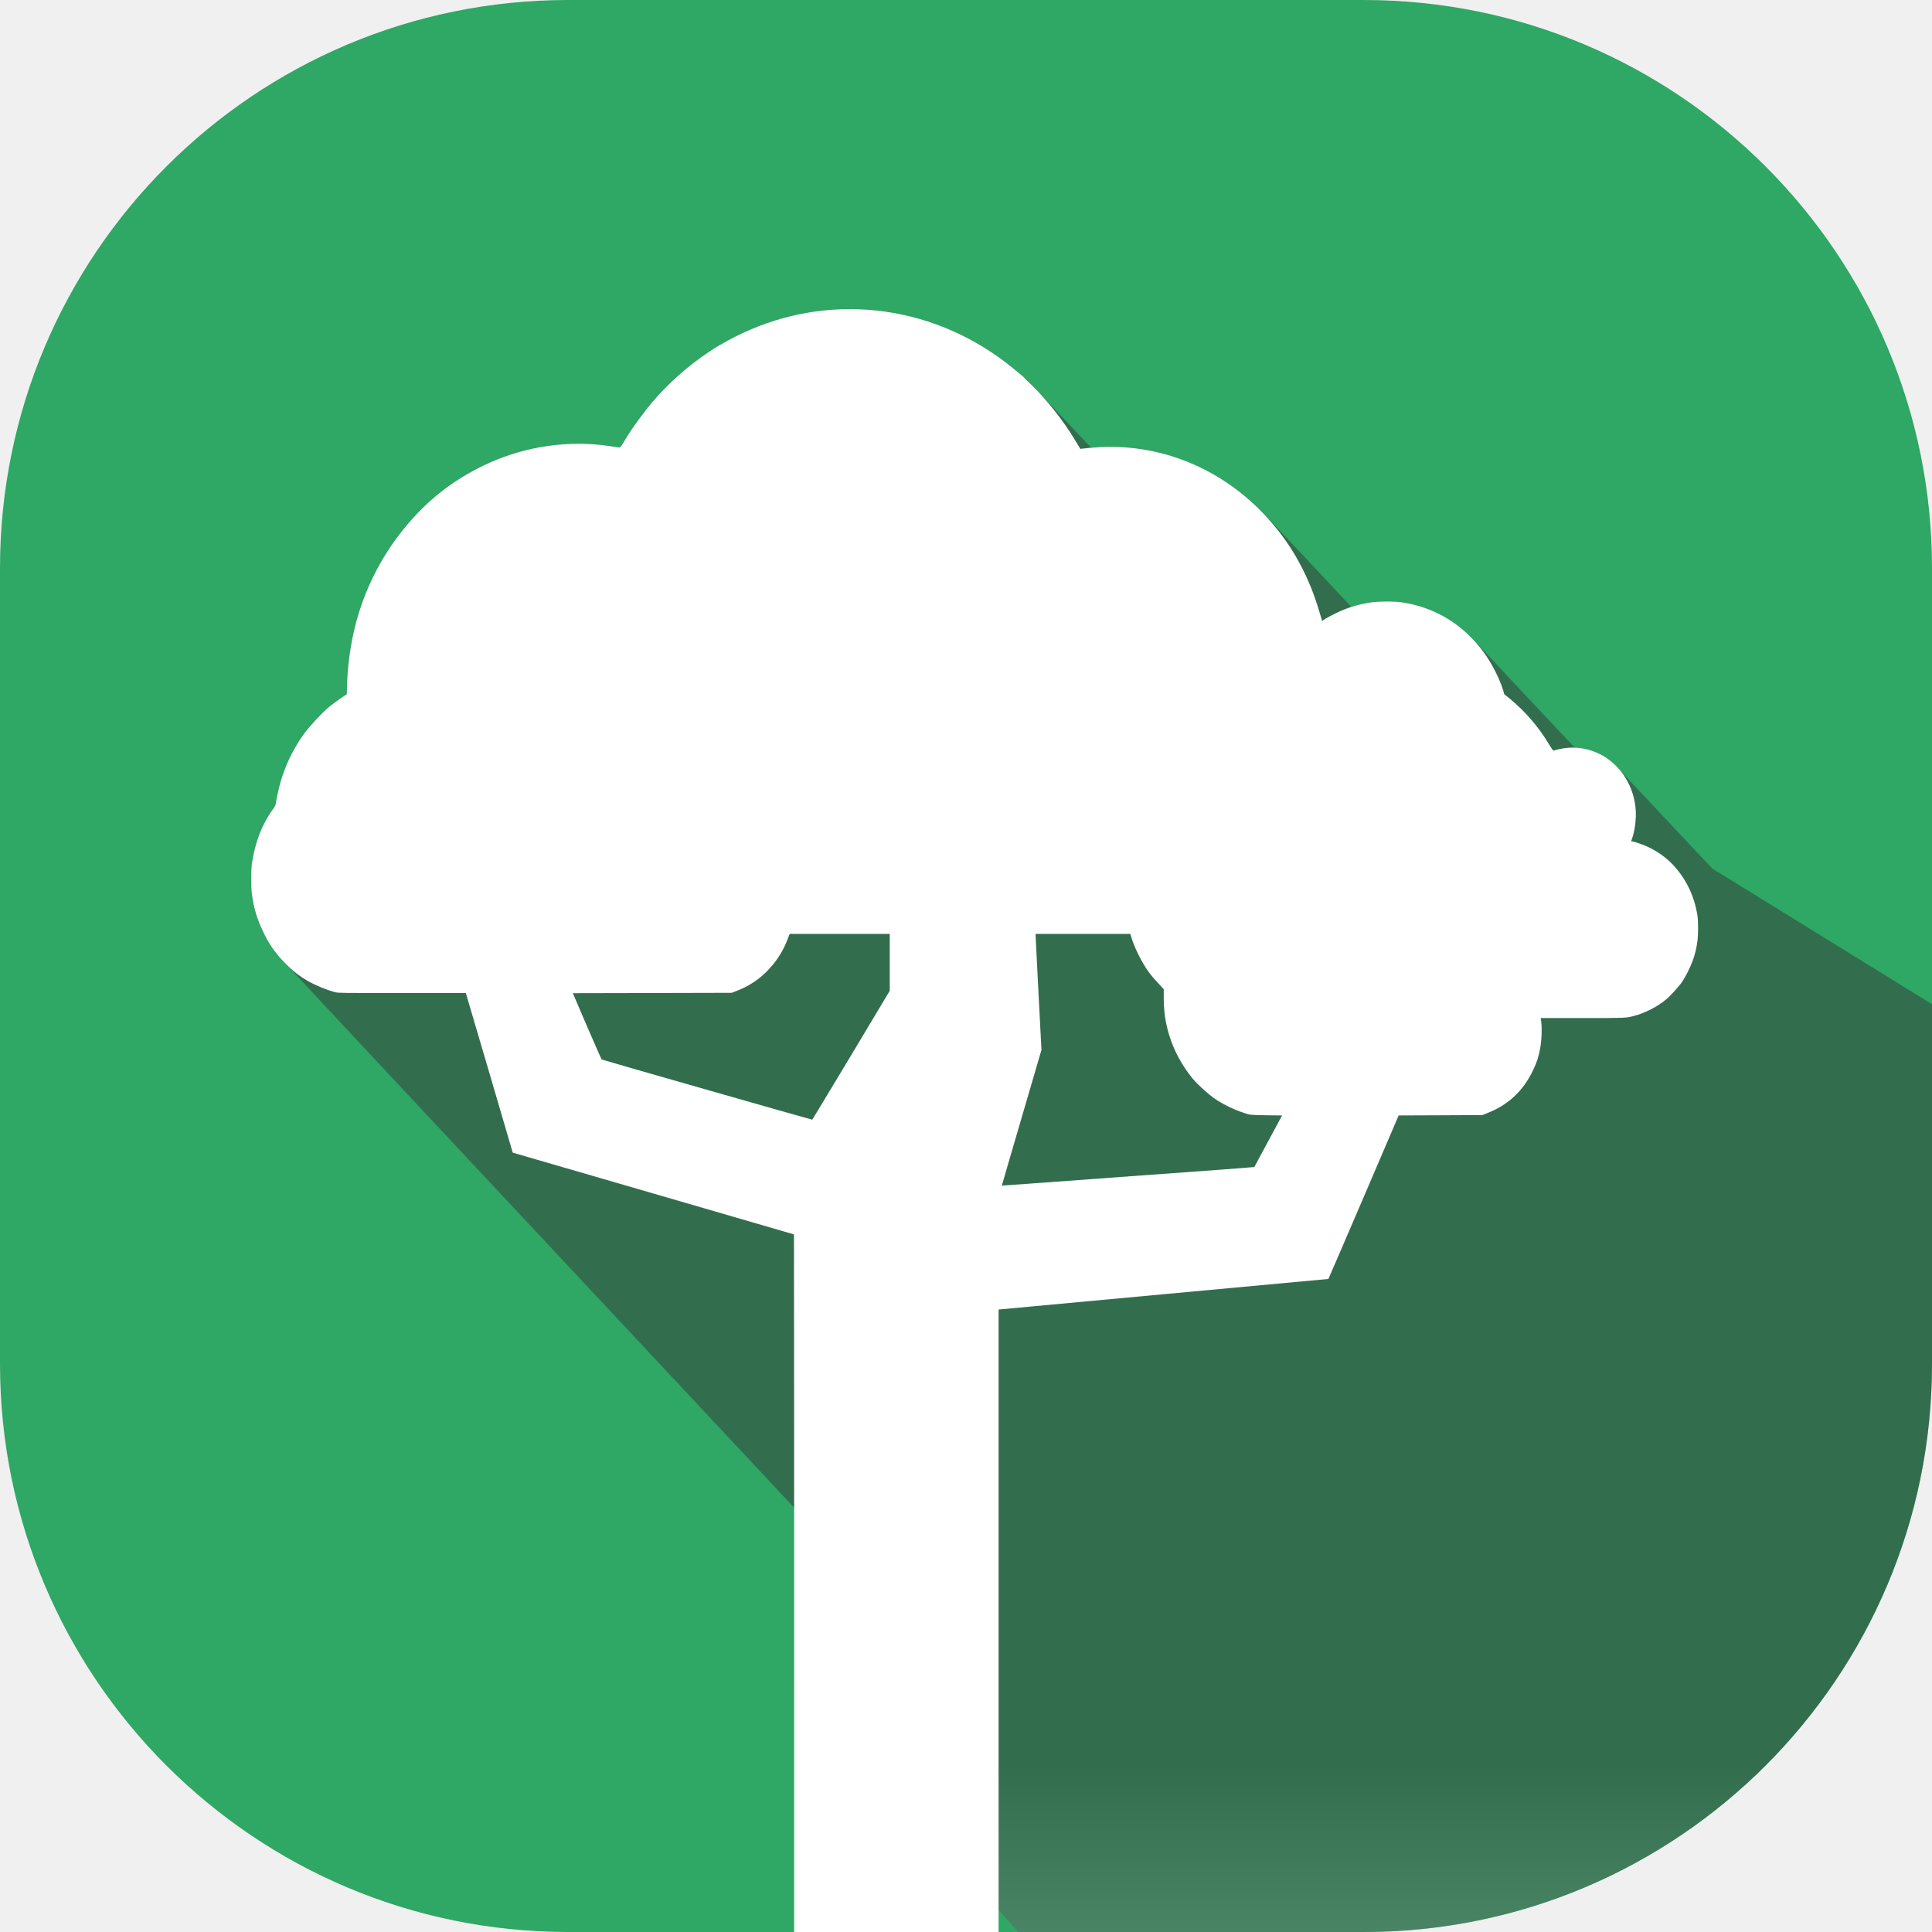
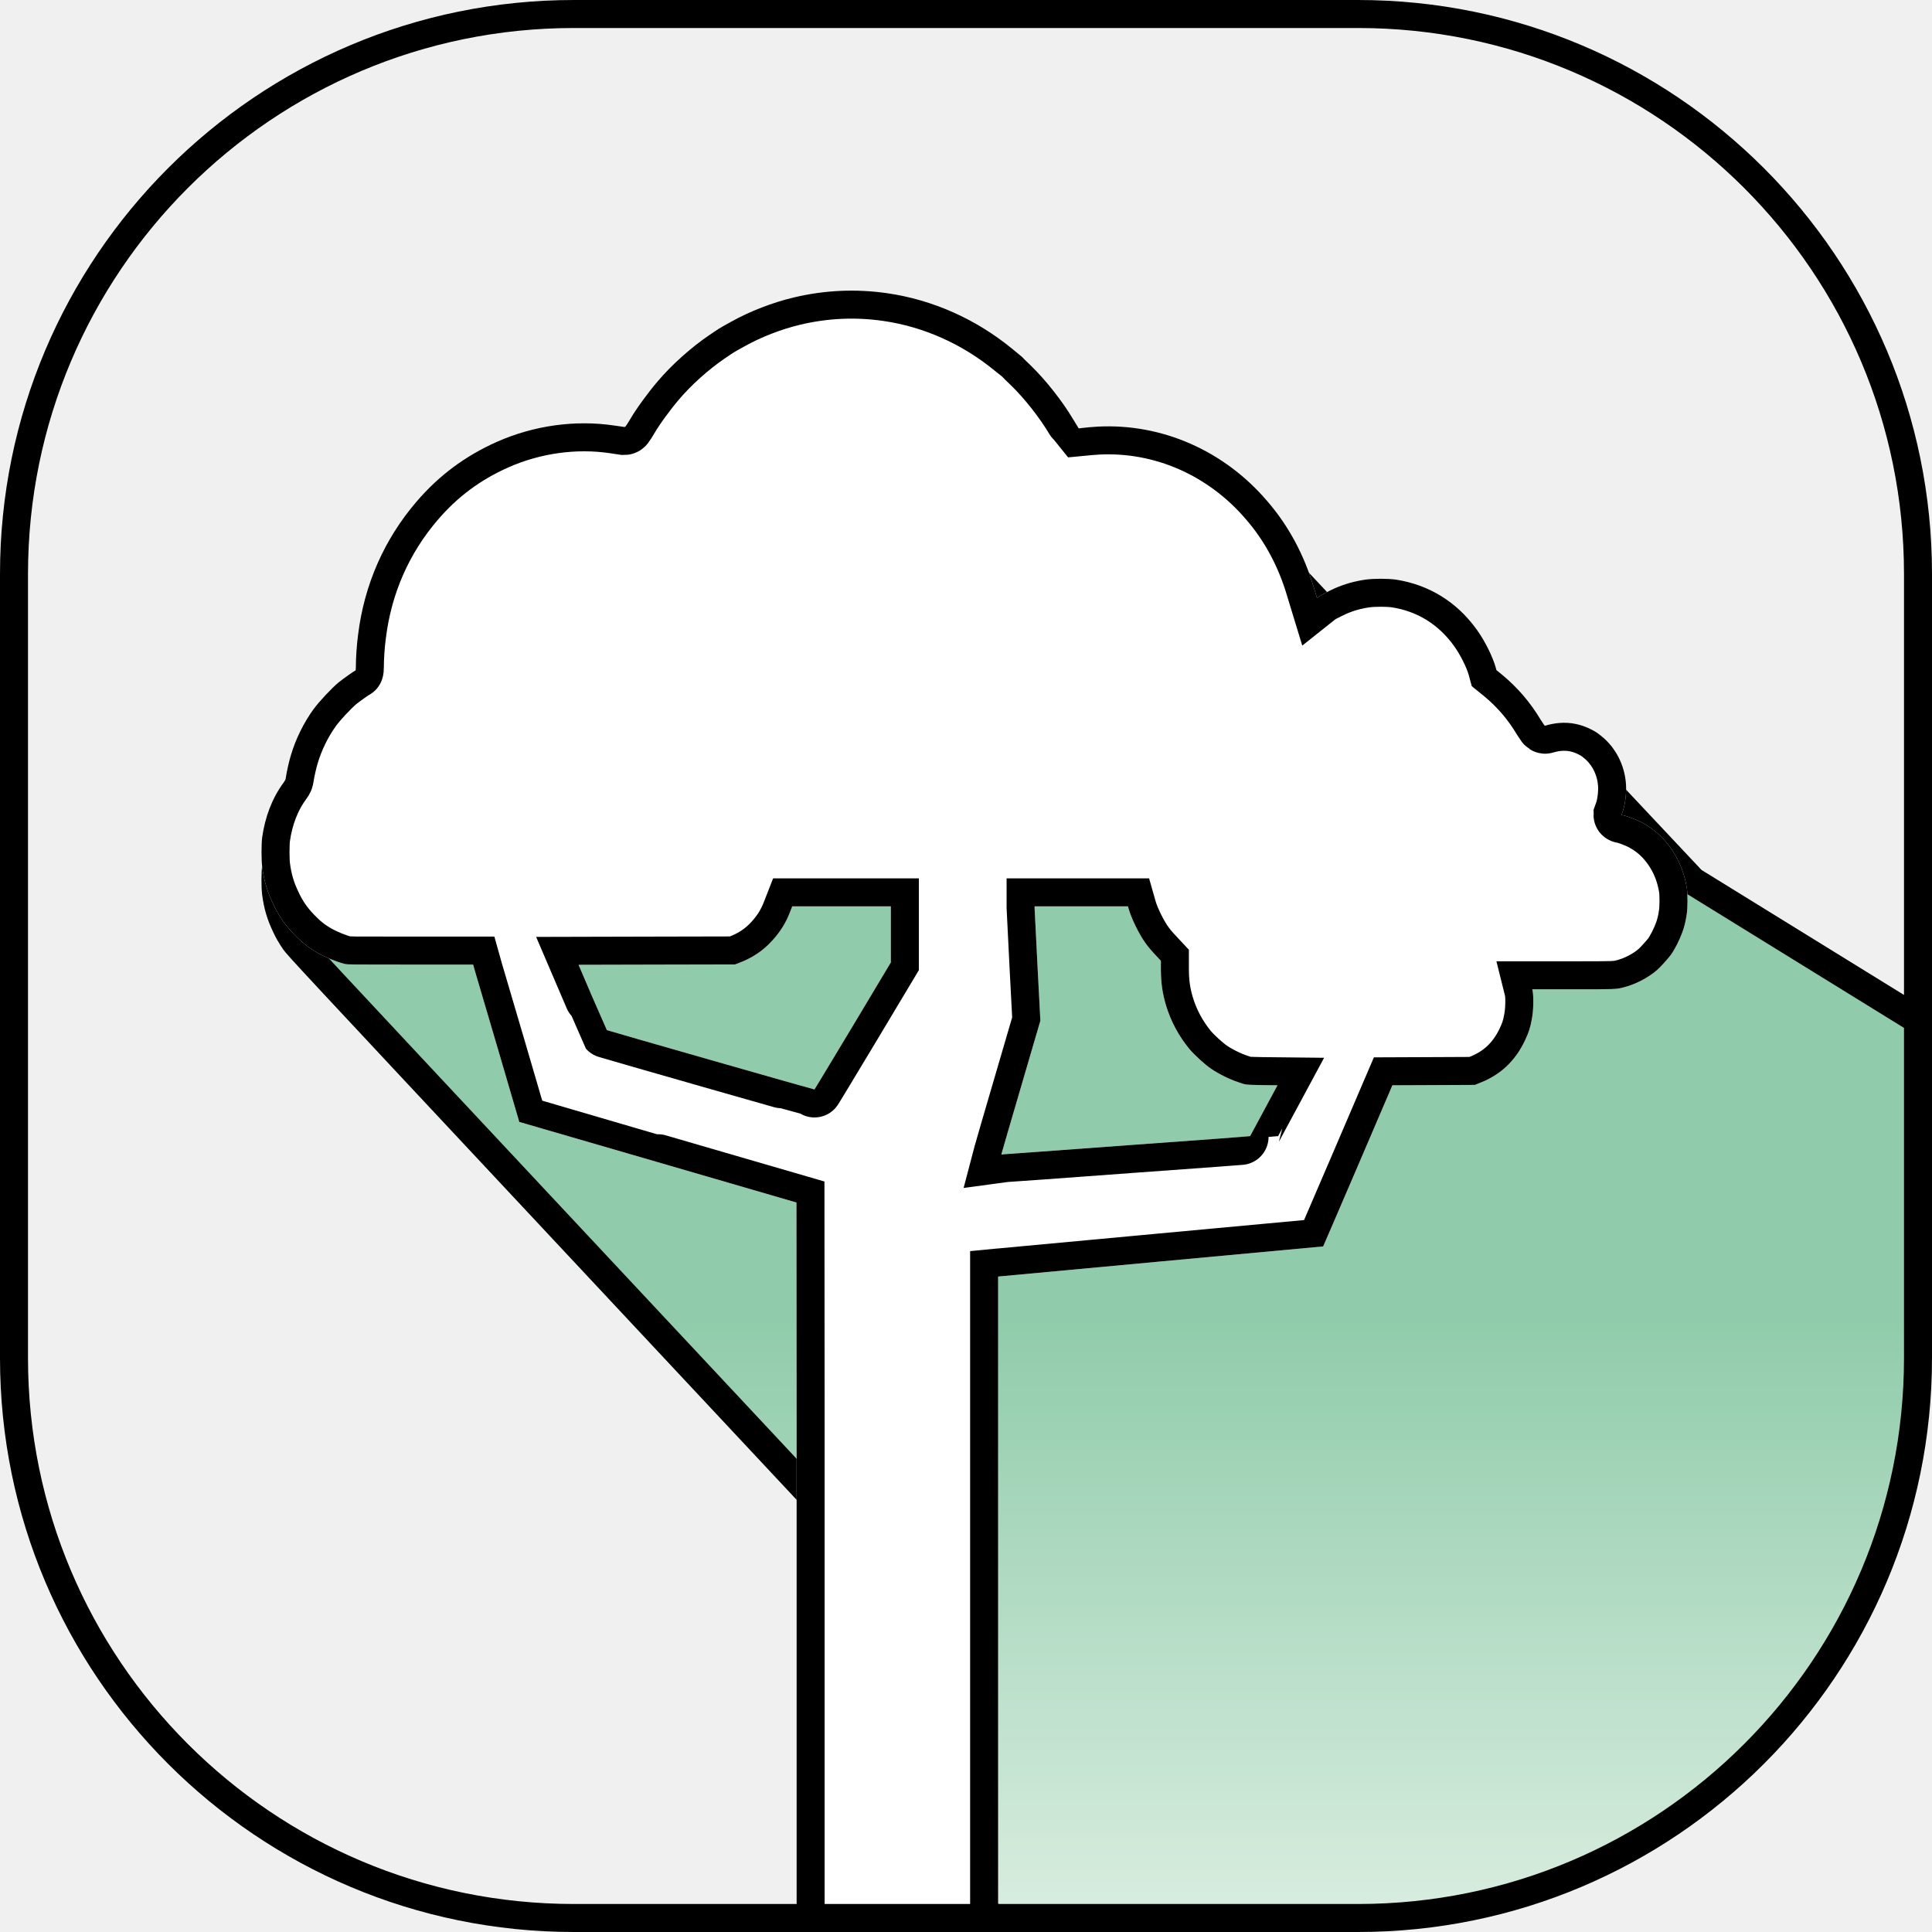
- <svg xmlns="http://www.w3.org/2000/svg" width="68" height="68" viewBox="0 0 68 68" fill="none">
-   <g clip-path="url(#clip0_27_55)">
-     <rect width="68" height="68" rx="20" fill="#2FA765" />
-     <path d="M33.425 65.26L27.957 59.408V56.239V53.07L18.853 43.336C10.172 34.056 9.748 33.603 9.62 33.415C9.445 33.155 9.366 33.019 9.257 32.786C9.045 32.345 8.929 31.956 8.863 31.451C8.832 31.211 8.832 30.654 8.863 30.408C8.966 29.675 9.22 29.008 9.614 28.47C9.693 28.36 9.699 28.34 9.711 28.256C9.736 28.081 9.82 27.692 9.887 27.479C10.057 26.902 10.342 26.318 10.7 25.826C10.906 25.547 11.336 25.087 11.591 24.873C11.778 24.724 12.172 24.445 12.197 24.445C12.203 24.445 12.209 24.387 12.209 24.316C12.209 24.005 12.239 23.532 12.288 23.175C12.506 21.387 13.221 19.76 14.379 18.412C15.185 17.472 16.125 16.779 17.246 16.28C18.562 15.697 20.035 15.489 21.435 15.697C21.605 15.723 21.762 15.742 21.793 15.749C21.835 15.749 21.841 15.749 22.011 15.463C22.235 15.081 22.66 14.504 22.981 14.129C23.484 13.532 24.181 12.91 24.83 12.469C25.193 12.223 25.169 12.236 25.612 11.99C26.278 11.62 27.085 11.303 27.86 11.121C28.952 10.862 30.067 10.81 31.189 10.972C32.819 11.206 34.371 11.899 35.674 12.981C35.862 13.137 36.129 13.37 36.268 13.506C36.402 13.636 36.935 14.2 37.456 14.751L38.396 15.749L38.723 15.736C40.748 15.632 42.761 16.403 44.264 17.861C44.379 17.971 45.173 18.807 46.022 19.715L47.568 21.367L47.622 21.341C47.725 21.302 48.059 21.231 48.277 21.199C48.586 21.16 49.041 21.16 49.344 21.199C50.138 21.322 50.865 21.64 51.441 22.125C51.69 22.333 51.775 22.417 53.587 24.361L55.418 26.305L55.569 26.325C55.836 26.351 56.066 26.422 56.315 26.545C56.484 26.63 56.557 26.681 56.721 26.811C56.8 26.882 58.024 28.178 60.267 30.57L72.717 38.256V56.833V69.543L71.088 74.757H65.547H52.185H41.756L33.425 65.26Z" fill="url(#paint0_linear_27_55)" fill-opacity="0.5" />
-     <path d="M27.951 51.431L27.945 43.447L22.999 42.008C20.277 41.217 18.052 40.569 18.046 40.569C18.046 40.563 17.701 39.396 17.283 37.964C16.864 36.538 16.488 35.275 16.458 35.164L16.398 34.951H14.167C11.96 34.951 11.936 34.951 11.809 34.925C11.524 34.853 11.124 34.691 10.851 34.536C10.499 34.335 10.269 34.147 9.966 33.829C9.669 33.518 9.439 33.181 9.257 32.786C9.045 32.345 8.929 31.956 8.863 31.451C8.832 31.211 8.832 30.654 8.863 30.408C8.966 29.675 9.22 29.008 9.614 28.47C9.693 28.36 9.699 28.34 9.711 28.256C9.736 28.081 9.82 27.692 9.887 27.479C10.057 26.902 10.342 26.318 10.7 25.826C10.906 25.547 11.336 25.087 11.591 24.873C11.778 24.724 12.172 24.445 12.197 24.445C12.203 24.445 12.209 24.387 12.209 24.316C12.209 24.005 12.239 23.532 12.288 23.175C12.506 21.387 13.221 19.76 14.379 18.412C15.185 17.472 16.125 16.779 17.246 16.28C18.562 15.697 20.035 15.489 21.435 15.697C21.605 15.723 21.762 15.742 21.793 15.749C21.835 15.749 21.841 15.749 22.011 15.463C22.235 15.081 22.66 14.504 22.981 14.129C23.484 13.532 24.181 12.91 24.83 12.469C25.193 12.223 25.169 12.236 25.612 11.99C26.278 11.62 27.085 11.303 27.86 11.121C28.952 10.862 30.067 10.81 31.189 10.972C32.807 11.206 34.353 11.893 35.656 12.962C35.832 13.104 35.989 13.234 36.002 13.247C36.008 13.26 36.153 13.403 36.317 13.558C36.856 14.083 37.438 14.822 37.832 15.483C37.935 15.651 38.02 15.794 38.026 15.8C38.026 15.8 38.099 15.794 38.184 15.781C38.269 15.768 38.505 15.749 38.711 15.736C40.996 15.619 43.215 16.591 44.755 18.393C45.519 19.274 46.082 20.324 46.428 21.503L46.537 21.86L46.586 21.821C46.658 21.763 46.961 21.607 47.173 21.51C47.531 21.354 47.877 21.257 48.277 21.199C48.586 21.16 49.041 21.16 49.344 21.199C50.532 21.38 51.532 21.996 52.247 22.994C52.526 23.383 52.793 23.914 52.914 24.322L52.944 24.433L53.151 24.601C53.69 25.048 54.151 25.58 54.527 26.208C54.642 26.39 54.666 26.429 54.69 26.416C55.26 26.247 55.8 26.286 56.315 26.545C56.497 26.636 56.563 26.681 56.757 26.843C57.2 27.226 57.497 27.79 57.563 28.412C57.6 28.736 57.557 29.163 57.461 29.462C57.436 29.539 57.412 29.604 57.412 29.604C57.412 29.611 57.448 29.617 57.491 29.623C57.636 29.656 57.939 29.773 58.103 29.857C58.412 30.019 58.642 30.194 58.861 30.414C59.34 30.92 59.637 31.529 59.746 32.235C59.776 32.443 59.776 32.935 59.74 33.149C59.715 33.35 59.655 33.603 59.588 33.784C59.491 34.056 59.315 34.406 59.17 34.607C59.067 34.743 58.794 35.048 58.679 35.145C58.352 35.43 57.891 35.663 57.473 35.767C57.218 35.832 57.182 35.832 55.672 35.832H54.224L54.236 35.884C54.278 36.124 54.266 36.597 54.211 36.882C54.157 37.193 54.096 37.381 53.963 37.66C53.611 38.405 53.066 38.91 52.302 39.195L52.175 39.247L50.702 39.254L49.228 39.26L47.998 42.131C47.319 43.712 46.761 45.008 46.755 45.015C46.755 45.015 44.173 45.255 41.021 45.546C37.869 45.838 35.262 46.078 35.22 46.084L35.147 46.091V52.753V74.757H32.305L27.951 75.083V51.431ZM39.802 41.399C42.191 41.23 44.149 41.081 44.149 41.075C44.149 41.068 44.373 40.66 44.64 40.161L45.125 39.26L44.567 39.254C43.961 39.241 43.997 39.247 43.706 39.144C43.397 39.04 43.021 38.852 42.755 38.67C42.512 38.502 42.166 38.184 41.978 37.964C41.591 37.491 41.312 36.966 41.142 36.402C41.015 35.968 40.966 35.625 40.96 35.145V34.815L40.809 34.653C40.609 34.439 40.524 34.341 40.408 34.179C40.184 33.868 39.911 33.318 39.808 32.955L39.784 32.87H38.117H36.45V32.935C36.45 32.974 36.499 33.894 36.553 34.983L36.656 36.953L35.983 39.254C35.614 40.517 35.298 41.593 35.286 41.645L35.262 41.736L35.359 41.723C35.414 41.723 37.414 41.574 39.802 41.399ZM29.958 37.141L31.316 34.873V33.868V32.87H29.558H27.794L27.733 33.026C27.582 33.434 27.376 33.771 27.079 34.095C26.751 34.458 26.351 34.724 25.854 34.905L25.751 34.944L22.956 34.951L20.162 34.957L20.659 36.117C20.938 36.759 21.168 37.284 21.174 37.29C21.186 37.303 28.552 39.409 28.588 39.409C28.588 39.416 29.206 38.392 29.958 37.141Z" fill="white" />
+ <svg xmlns="http://www.w3.org/2000/svg" xmlns:xlink="http://www.w3.org/1999/xlink" width="69" height="69" viewBox="0 0 69 69" fill="none">
+   <g clip-path="url(#clip0_30_6)">
+     <use xlink:href="#stroke0_30_6" fill="url(#paint0_linear_30_6)" fill-opacity="0.5" />
+     <mask id="stroke1_30_6" fill="white">
+       <use xlink:href="#stroke0_30_6" />
+     </mask>
+     <path d="M32.5 66.5L28.457 59.908V56.739V53.57L19.353 43.836C10.672 34.556 10.248 34.102 10.12 33.914C9.945 33.655 9.866 33.519 9.757 33.286C9.545 32.845 9.429 32.456 9.363 31.951C9.332 31.711 9.332 31.154 9.363 30.908C9.466 30.175 9.72 29.508 10.114 28.97C10.193 28.86 10.199 28.84 10.211 28.756C10.236 28.581 10.32 28.192 10.387 27.978C10.557 27.402 10.842 26.818 11.199 26.326C11.405 26.047 11.836 25.587 12.091 25.373C12.278 25.224 12.672 24.945 12.697 24.945C12.703 24.945 12.709 24.887 12.709 24.816C12.709 24.505 12.739 24.032 12.788 23.675C13.006 21.887 13.721 20.26 14.879 18.912C15.685 17.972 16.625 17.279 17.746 16.78C19.062 16.197 20.535 15.989 21.935 16.197C22.105 16.223 22.262 16.242 22.293 16.248C22.335 16.248 22.341 16.248 22.511 15.963C22.735 15.581 23.159 15.004 23.481 14.628C23.984 14.032 24.681 13.41 25.33 12.969C25.693 12.723 25.669 12.736 26.112 12.49C26.778 12.12 27.585 11.803 28.36 11.621C29.452 11.362 30.567 11.31 31.688 11.472C33.319 11.706 34.871 12.399 36.174 13.481C36.362 13.637 36.629 13.87 36.768 14.006C36.902 14.136 37.435 14.7 37.956 15.251L38.896 16.248L39.223 16.235C41.248 16.132 43.261 16.903 44.764 18.361C44.879 18.471 45.673 19.307 46.522 20.215L48.068 21.867L48.122 21.841C48.225 21.802 48.559 21.731 48.777 21.699C49.086 21.66 49.541 21.66 49.844 21.699C50.638 21.822 51.365 22.139 51.941 22.625C52.19 22.833 52.274 22.917 54.087 24.861L55.918 26.805L56.069 26.825C56.336 26.851 56.566 26.922 56.815 27.045C56.984 27.129 57.057 27.181 57.221 27.311C57.3 27.382 58.524 28.678 60.767 31.07L73.217 38.756V57.333V70.043L71.588 75.257H66.047H52.685H42.256L32.5 66.5Z" stroke-width="2" stroke="black" mask="url(#stroke1_30_6)" />
+     <use xlink:href="#stroke2_30_6" fill="white" />
+     <mask id="stroke3_30_6" fill="white">
+       <use xlink:href="#stroke2_30_6" />
+     </mask>
+     <path d="M28.451 50.931L28.445 42.947L23.499 41.508C20.777 40.717 18.552 40.069 18.546 40.069C18.546 40.063 18.201 38.896 17.783 37.464C17.364 36.038 16.988 34.775 16.958 34.664L16.898 34.45H14.667C12.46 34.45 12.436 34.45 12.309 34.425C12.024 34.353 11.624 34.191 11.351 34.036C10.999 33.835 10.769 33.647 10.466 33.329C10.169 33.018 9.939 32.681 9.757 32.286C9.545 31.845 9.429 31.456 9.363 30.951C9.332 30.711 9.332 30.154 9.363 29.908C9.466 29.175 9.72 28.508 10.114 27.97C10.193 27.86 10.199 27.84 10.211 27.756C10.236 27.581 10.32 27.192 10.387 26.978C10.557 26.402 10.842 25.818 11.199 25.326C11.405 25.047 11.836 24.587 12.091 24.373C12.278 24.224 12.672 23.945 12.697 23.945C12.703 23.945 12.709 23.887 12.709 23.816C12.709 23.505 12.739 23.032 12.788 22.675C13.006 20.887 13.721 19.26 14.879 17.912C15.685 16.972 16.625 16.279 17.746 15.78C19.062 15.197 20.535 14.989 21.935 15.197C22.105 15.223 22.262 15.242 22.293 15.248C22.335 15.248 22.341 15.248 22.511 14.963C22.735 14.581 23.159 14.004 23.481 13.628C23.984 13.032 24.681 12.41 25.33 11.969C25.693 11.723 25.669 11.736 26.112 11.49C26.778 11.12 27.585 10.803 28.36 10.621C29.452 10.362 30.567 10.31 31.688 10.472C33.307 10.706 34.853 11.393 36.156 12.462C36.332 12.604 36.489 12.734 36.502 12.747C36.508 12.76 36.653 12.902 36.817 13.058C37.356 13.583 37.938 14.322 38.332 14.983C38.435 15.151 38.52 15.294 38.526 15.3C38.526 15.3 38.599 15.294 38.684 15.281C38.769 15.268 39.005 15.248 39.211 15.236C41.496 15.119 43.715 16.091 45.255 17.893C46.019 18.774 46.582 19.824 46.928 21.003L47.037 21.36L47.086 21.321C47.158 21.262 47.461 21.107 47.673 21.01C48.031 20.854 48.377 20.757 48.777 20.699C49.086 20.66 49.541 20.66 49.844 20.699C51.032 20.88 52.032 21.496 52.747 22.494C53.026 22.883 53.293 23.414 53.414 23.822L53.444 23.933L53.651 24.101C54.19 24.548 54.651 25.079 55.026 25.708C55.142 25.89 55.166 25.928 55.19 25.916C55.76 25.747 56.3 25.786 56.815 26.045C56.997 26.136 57.063 26.181 57.257 26.343C57.7 26.726 57.997 27.289 58.063 27.912C58.1 28.236 58.057 28.663 57.961 28.961C57.936 29.039 57.912 29.104 57.912 29.104C57.912 29.11 57.948 29.117 57.991 29.123C58.136 29.156 58.439 29.273 58.603 29.357C58.912 29.519 59.142 29.694 59.361 29.914C59.84 30.419 60.137 31.029 60.246 31.735C60.276 31.942 60.276 32.435 60.24 32.649C60.215 32.85 60.155 33.102 60.088 33.284C59.991 33.556 59.815 33.906 59.67 34.107C59.567 34.243 59.294 34.548 59.179 34.645C58.852 34.93 58.391 35.163 57.973 35.267C57.718 35.332 57.682 35.332 56.172 35.332H54.723L54.736 35.384C54.778 35.623 54.766 36.096 54.711 36.382C54.657 36.693 54.596 36.881 54.463 37.159C54.111 37.905 53.566 38.41 52.802 38.695L52.675 38.747L51.202 38.754L49.728 38.76L48.498 41.631C47.819 43.212 47.261 44.508 47.255 44.515C47.255 44.515 44.673 44.755 41.521 45.046C38.369 45.338 35.762 45.578 35.72 45.584L35.647 45.591V52.253V74.257H32.805L28.451 74.583V50.931ZM40.302 40.899C42.691 40.73 44.649 40.581 44.649 40.575C44.649 40.568 44.873 40.16 45.14 39.661L45.625 38.76L45.067 38.754C44.461 38.741 44.497 38.747 44.206 38.643C43.897 38.54 43.521 38.352 43.254 38.17C43.012 38.002 42.666 37.684 42.478 37.464C42.091 36.991 41.812 36.466 41.642 35.902C41.515 35.468 41.466 35.124 41.46 34.645V34.314L41.309 34.152C41.108 33.938 41.024 33.841 40.908 33.679C40.684 33.368 40.411 32.817 40.308 32.454L40.284 32.37H38.617H36.95V32.435C36.95 32.474 36.999 33.394 37.053 34.483L37.156 36.453L36.483 38.754C36.114 40.017 35.798 41.093 35.786 41.145L35.762 41.236L35.859 41.223C35.913 41.223 37.914 41.074 40.302 40.899ZM30.458 36.641L31.816 34.373V33.368V32.37H30.058H28.294L28.233 32.526C28.082 32.934 27.875 33.271 27.578 33.595C27.251 33.958 26.851 34.224 26.354 34.405L26.251 34.444L23.456 34.45L20.662 34.457L21.159 35.617C21.438 36.258 21.668 36.783 21.674 36.79C21.686 36.803 29.052 38.909 29.088 38.909C29.088 38.916 29.706 37.892 30.458 36.641Z" stroke-width="2" stroke="black" mask="url(#stroke3_30_6)" />
  </g>
+   <rect x="0.5" y="0.5" width="68" height="68" rx="20" stroke="black" stroke-linejoin="round" />
  <defs>
-     <linearGradient id="paint0_linear_27_55" x1="40.779" y1="10.88" x2="40.779" y2="74.757" gradientUnits="userSpaceOnUse">
-       <stop offset="0.8" stop-color="#353535" />
-       <stop offset="1" stop-color="#999999" />
+     <linearGradient id="paint0_linear_30_6" x1="41.279" y1="11.38" x2="41.279" y2="75.257" gradientUnits="userSpaceOnUse">
+       <stop offset="0.557" stop-color="#2FA765" />
+       <stop offset="1" stop-color="#F0FFF1" />
    </linearGradient>
-     <clipPath id="clip0_27_55">
-       <rect width="68" height="68" rx="20" fill="white" />
+     <clipPath id="clip0_30_6">
+       <rect x="0.5" y="0.5" width="68" height="68" rx="20" fill="white" />
    </clipPath>
+     <path id="stroke0_30_6" d="M32.5 66.5L28.457 59.908V56.739V53.57L19.353 43.836C10.672 34.556 10.248 34.102 10.12 33.914C9.945 33.655 9.866 33.519 9.757 33.286C9.545 32.845 9.429 32.456 9.363 31.951C9.332 31.711 9.332 31.154 9.363 30.908C9.466 30.175 9.72 29.508 10.114 28.97C10.193 28.86 10.199 28.84 10.211 28.756C10.236 28.581 10.32 28.192 10.387 27.978C10.557 27.402 10.842 26.818 11.199 26.326C11.405 26.047 11.836 25.587 12.091 25.373C12.278 25.224 12.672 24.945 12.697 24.945C12.703 24.945 12.709 24.887 12.709 24.816C12.709 24.505 12.739 24.032 12.788 23.675C13.006 21.887 13.721 20.26 14.879 18.912C15.685 17.972 16.625 17.279 17.746 16.78C19.062 16.197 20.535 15.989 21.935 16.197C22.105 16.223 22.262 16.242 22.293 16.248C22.335 16.248 22.341 16.248 22.511 15.963C22.735 15.581 23.159 15.004 23.481 14.628C23.984 14.032 24.681 13.41 25.33 12.969C25.693 12.723 25.669 12.736 26.112 12.49C26.778 12.12 27.585 11.803 28.36 11.621C29.452 11.362 30.567 11.31 31.688 11.472C33.319 11.706 34.871 12.399 36.174 13.481C36.362 13.637 36.629 13.87 36.768 14.006C36.902 14.136 37.435 14.7 37.956 15.251L38.896 16.248L39.223 16.235C41.248 16.132 43.261 16.903 44.764 18.361C44.879 18.471 45.673 19.307 46.522 20.215L48.068 21.867L48.122 21.841C48.225 21.802 48.559 21.731 48.777 21.699C49.086 21.66 49.541 21.66 49.844 21.699C50.638 21.822 51.365 22.139 51.941 22.625C52.19 22.833 52.274 22.917 54.087 24.861L55.918 26.805L56.069 26.825C56.336 26.851 56.566 26.922 56.815 27.045C56.984 27.129 57.057 27.181 57.221 27.311C57.3 27.382 58.524 28.678 60.767 31.07L73.217 38.756V57.333V70.043L71.588 75.257H66.047H52.685H42.256L32.5 66.5Z" />
+     <path id="stroke2_30_6" d="M28.451 50.931L28.445 42.947L23.499 41.508C20.777 40.717 18.552 40.069 18.546 40.069C18.546 40.063 18.201 38.896 17.783 37.464C17.364 36.038 16.988 34.775 16.958 34.664L16.898 34.45H14.667C12.46 34.45 12.436 34.45 12.309 34.425C12.024 34.353 11.624 34.191 11.351 34.036C10.999 33.835 10.769 33.647 10.466 33.329C10.169 33.018 9.939 32.681 9.757 32.286C9.545 31.845 9.429 31.456 9.363 30.951C9.332 30.711 9.332 30.154 9.363 29.908C9.466 29.175 9.72 28.508 10.114 27.97C10.193 27.86 10.199 27.84 10.211 27.756C10.236 27.581 10.32 27.192 10.387 26.978C10.557 26.402 10.842 25.818 11.199 25.326C11.405 25.047 11.836 24.587 12.091 24.373C12.278 24.224 12.672 23.945 12.697 23.945C12.703 23.945 12.709 23.887 12.709 23.816C12.709 23.505 12.739 23.032 12.788 22.675C13.006 20.887 13.721 19.26 14.879 17.912C15.685 16.972 16.625 16.279 17.746 15.78C19.062 15.197 20.535 14.989 21.935 15.197C22.105 15.223 22.262 15.242 22.293 15.248C22.335 15.248 22.341 15.248 22.511 14.963C22.735 14.581 23.159 14.004 23.481 13.628C23.984 13.032 24.681 12.41 25.33 11.969C25.693 11.723 25.669 11.736 26.112 11.49C26.778 11.12 27.585 10.803 28.36 10.621C29.452 10.362 30.567 10.31 31.688 10.472C33.307 10.706 34.853 11.393 36.156 12.462C36.332 12.604 36.489 12.734 36.502 12.747C36.508 12.76 36.653 12.902 36.817 13.058C37.356 13.583 37.938 14.322 38.332 14.983C38.435 15.151 38.52 15.294 38.526 15.3C38.526 15.3 38.599 15.294 38.684 15.281C38.769 15.268 39.005 15.248 39.211 15.236C41.496 15.119 43.715 16.091 45.255 17.893C46.019 18.774 46.582 19.824 46.928 21.003L47.037 21.36L47.086 21.321C47.158 21.262 47.461 21.107 47.673 21.01C48.031 20.854 48.377 20.757 48.777 20.699C49.086 20.66 49.541 20.66 49.844 20.699C51.032 20.88 52.032 21.496 52.747 22.494C53.026 22.883 53.293 23.414 53.414 23.822L53.444 23.933L53.651 24.101C54.19 24.548 54.651 25.079 55.026 25.708C55.142 25.89 55.166 25.928 55.19 25.916C55.76 25.747 56.3 25.786 56.815 26.045C56.997 26.136 57.063 26.181 57.257 26.343C57.7 26.726 57.997 27.289 58.063 27.912C58.1 28.236 58.057 28.663 57.96 28.961C57.936 29.039 57.912 29.104 57.912 29.104C57.912 29.11 57.948 29.117 57.991 29.123C58.136 29.156 58.439 29.273 58.603 29.357C58.912 29.519 59.142 29.694 59.361 29.914C59.84 30.419 60.137 31.029 60.246 31.735C60.276 31.942 60.276 32.435 60.24 32.649C60.215 32.85 60.155 33.102 60.088 33.284C59.991 33.556 59.815 33.906 59.67 34.107C59.567 34.243 59.294 34.548 59.179 34.645C58.852 34.93 58.391 35.163 57.973 35.267C57.718 35.332 57.682 35.332 56.172 35.332H54.723L54.736 35.384C54.778 35.623 54.766 36.096 54.711 36.382C54.657 36.693 54.596 36.881 54.463 37.159C54.111 37.905 53.566 38.41 52.802 38.695L52.675 38.747L51.202 38.754L49.728 38.76L48.498 41.631C47.819 43.212 47.261 44.508 47.255 44.515C47.255 44.515 44.673 44.755 41.521 45.046C38.369 45.338 35.762 45.578 35.72 45.584L35.647 45.591V52.253V74.257H32.805L28.451 74.583V50.931ZM40.302 40.899C42.691 40.73 44.649 40.581 44.649 40.575C44.649 40.568 44.873 40.16 45.14 39.661L45.625 38.76L45.067 38.754C44.461 38.741 44.497 38.747 44.206 38.643C43.897 38.54 43.521 38.352 43.254 38.17C43.012 38.002 42.666 37.684 42.478 37.464C42.091 36.991 41.812 36.466 41.642 35.902C41.515 35.468 41.466 35.124 41.46 34.645V34.314L41.309 34.152C41.108 33.938 41.024 33.841 40.908 33.679C40.684 33.368 40.411 32.817 40.308 32.454L40.284 32.37H38.617H36.95V32.435C36.95 32.474 36.999 33.394 37.053 34.483L37.156 36.453L36.483 38.754C36.114 40.017 35.798 41.093 35.786 41.145L35.762 41.236L35.859 41.223C35.913 41.223 37.914 41.074 40.302 40.899ZM30.458 36.641L31.816 34.373V33.368V32.37H30.058H28.294L28.233 32.526C28.082 32.934 27.875 33.271 27.578 33.595C27.251 33.958 26.851 34.224 26.354 34.405L26.251 34.444L23.456 34.45L20.662 34.457L21.159 35.617C21.438 36.258 21.668 36.783 21.674 36.79C21.686 36.803 29.052 38.909 29.088 38.909C29.088 38.916 29.706 37.892 30.458 36.641Z" />
  </defs>
</svg>
